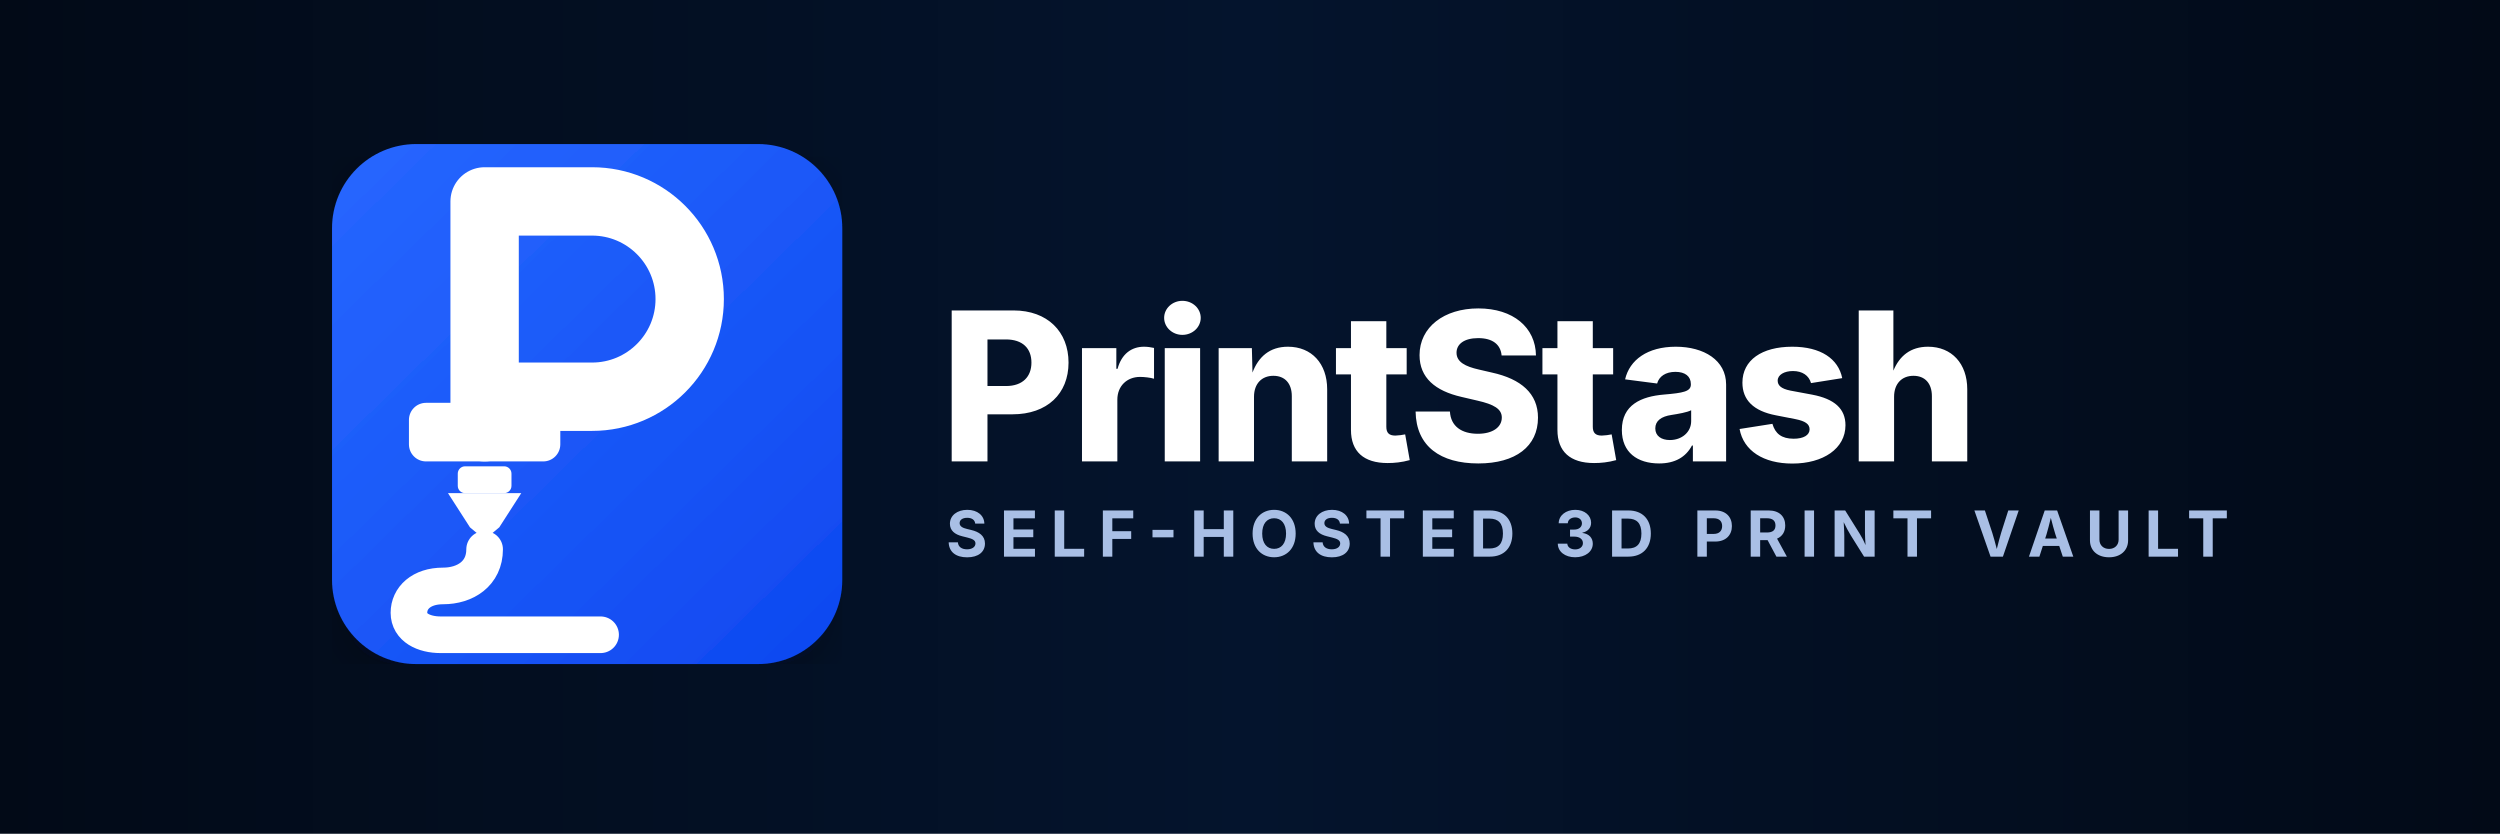
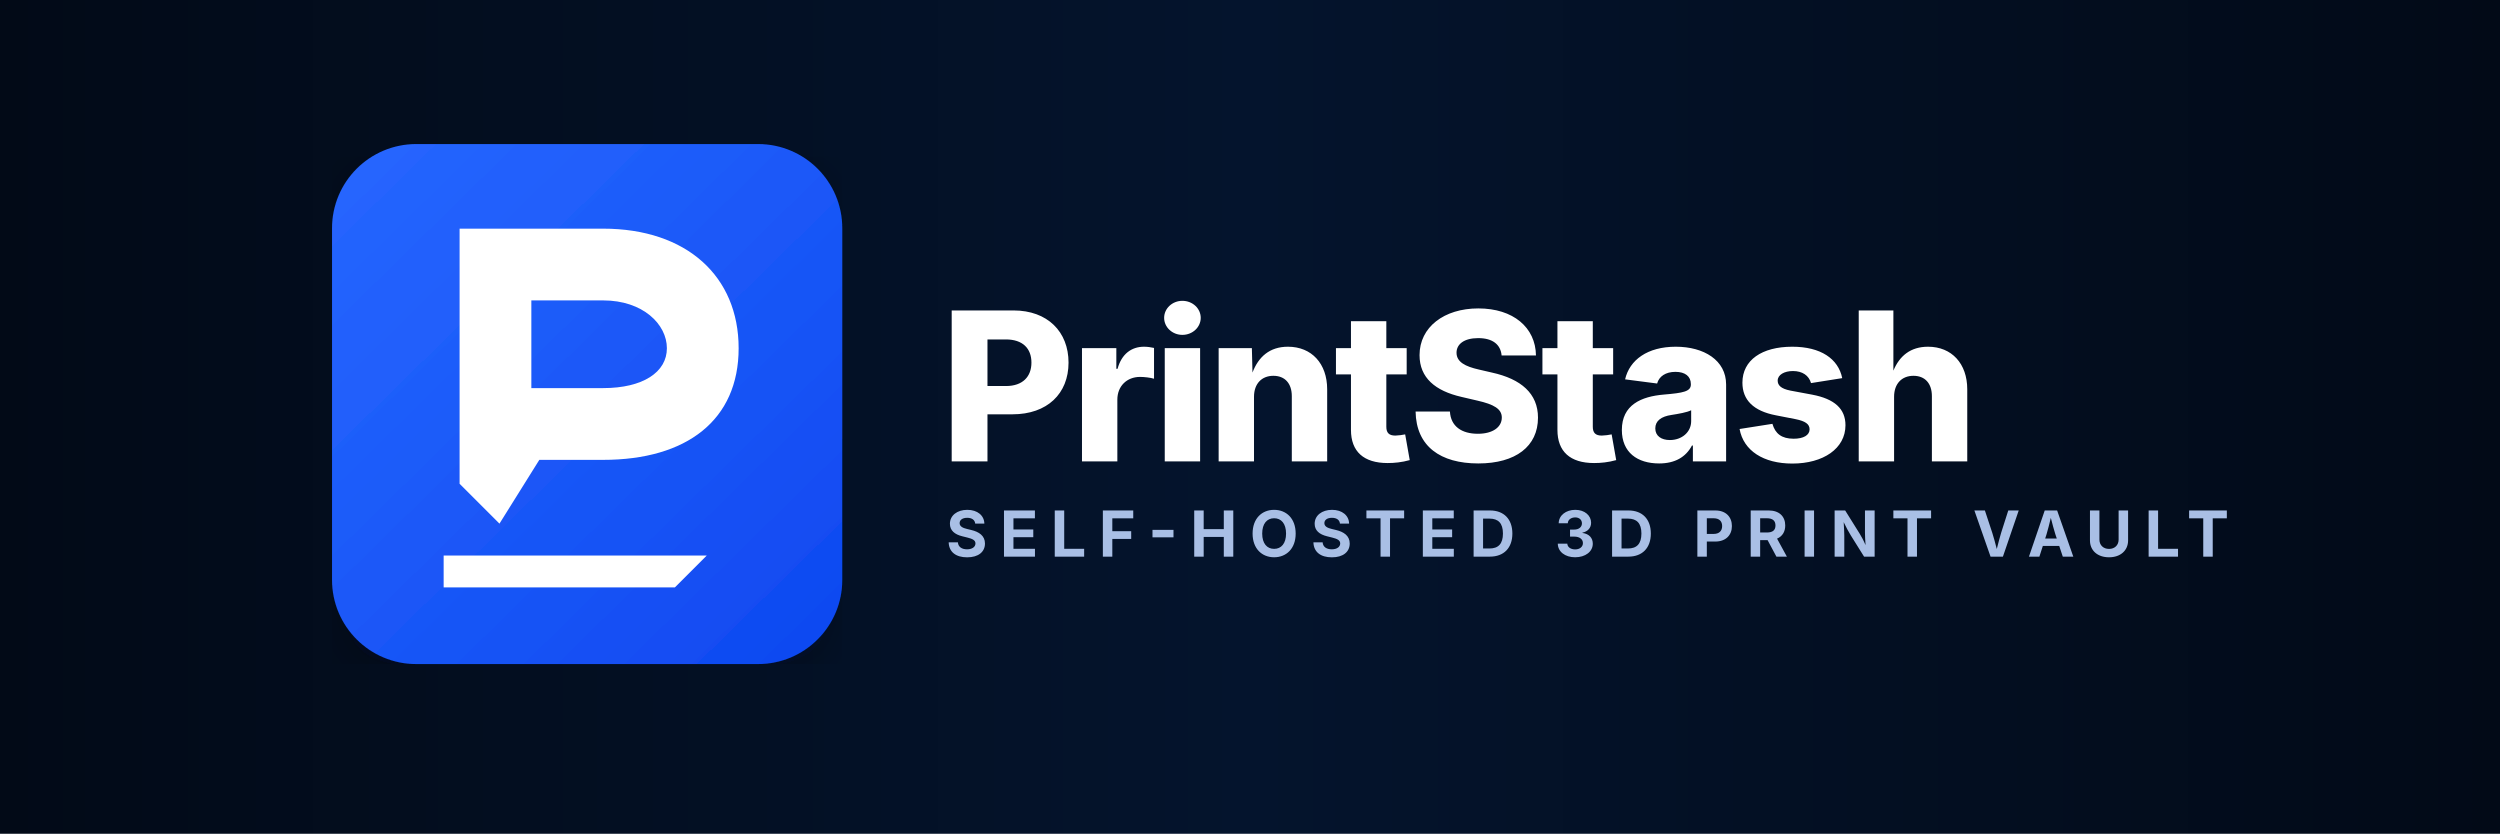
<svg xmlns="http://www.w3.org/2000/svg" width="2048" height="683" viewBox="0 0 2048 683" fill="none" role="img" aria-labelledby="title desc">
  <defs>
    <linearGradient id="ps-bg" x1="0" y1="0" x2="2048" y2="0" gradientUnits="userSpaceOnUse">
      <stop offset="0" stop-color="#020A17" />
      <stop offset="0.5" stop-color="#04142D" />
      <stop offset="1" stop-color="#020A17" />
    </linearGradient>
    <linearGradient id="ps-icon" x1="272" y1="118" x2="690" y2="544" gradientUnits="userSpaceOnUse">
      <stop offset="0" stop-color="#2767FF" />
      <stop offset="1" stop-color="#0E48F0" />
    </linearGradient>
    <filter id="ps-shadow" x="0" y="0" width="100%" height="100%">
      <feDropShadow dx="0" dy="10" stdDeviation="20" flood-color="#000814" flood-opacity="0.25" />
    </filter>
  </defs>
  <rect width="2048" height="683" fill="url(#ps-bg)" />
  <rect x="272" y="118" width="418" height="426" rx="69" fill="url(#ps-icon)" filter="url(#ps-shadow)" />
-   <g stroke="white" stroke-linecap="round" stroke-linejoin="round">
-     <path d="M397 350 V165 H485 A80 80 0 0 1 485 325 H397" stroke-width="56" />
-     <path d="M397 450 C397 470 381 480 363 480 C345 480 335 490 335 502 C335 514 347 520 361 520 H492" stroke-width="30" />
-   </g>
-   <rect x="335" y="330" width="124" height="48" rx="14" fill="white" />
-   <rect x="375" y="382" width="44" height="22" rx="6" fill="white" />
-   <path d="M367 404 H427 L409 432 L397 442 L385 432 Z" fill="white" />
+   <path transform="translate(272 122) scale(6.53125)" d="M16 10H34C44.5 10 51 16 51 25S44.5 39 34 39H26L21 47L16 42V10ZM25 19V30H34C39 30 42 28 42 25S39 19 34 19H25ZM14 51H47L43 55H14V51Z" fill="#fff" fill-rule="evenodd" />
  <text x="770" y="378" fill="white" font-family="Inter, ui-sans-serif, system-ui, -apple-system, BlinkMacSystemFont, 'Segoe UI', sans-serif" font-size="170" font-weight="800" letter-spacing="-4">PrintStash</text>
  <text x="775" y="456" fill="#A9BFE5" font-family="Inter, ui-sans-serif, system-ui, -apple-system, BlinkMacSystemFont, 'Segoe UI', sans-serif" font-size="52" font-weight="700" letter-spacing="10">SELF-HOSTED 3D PRINT VAULT</text>
</svg>
